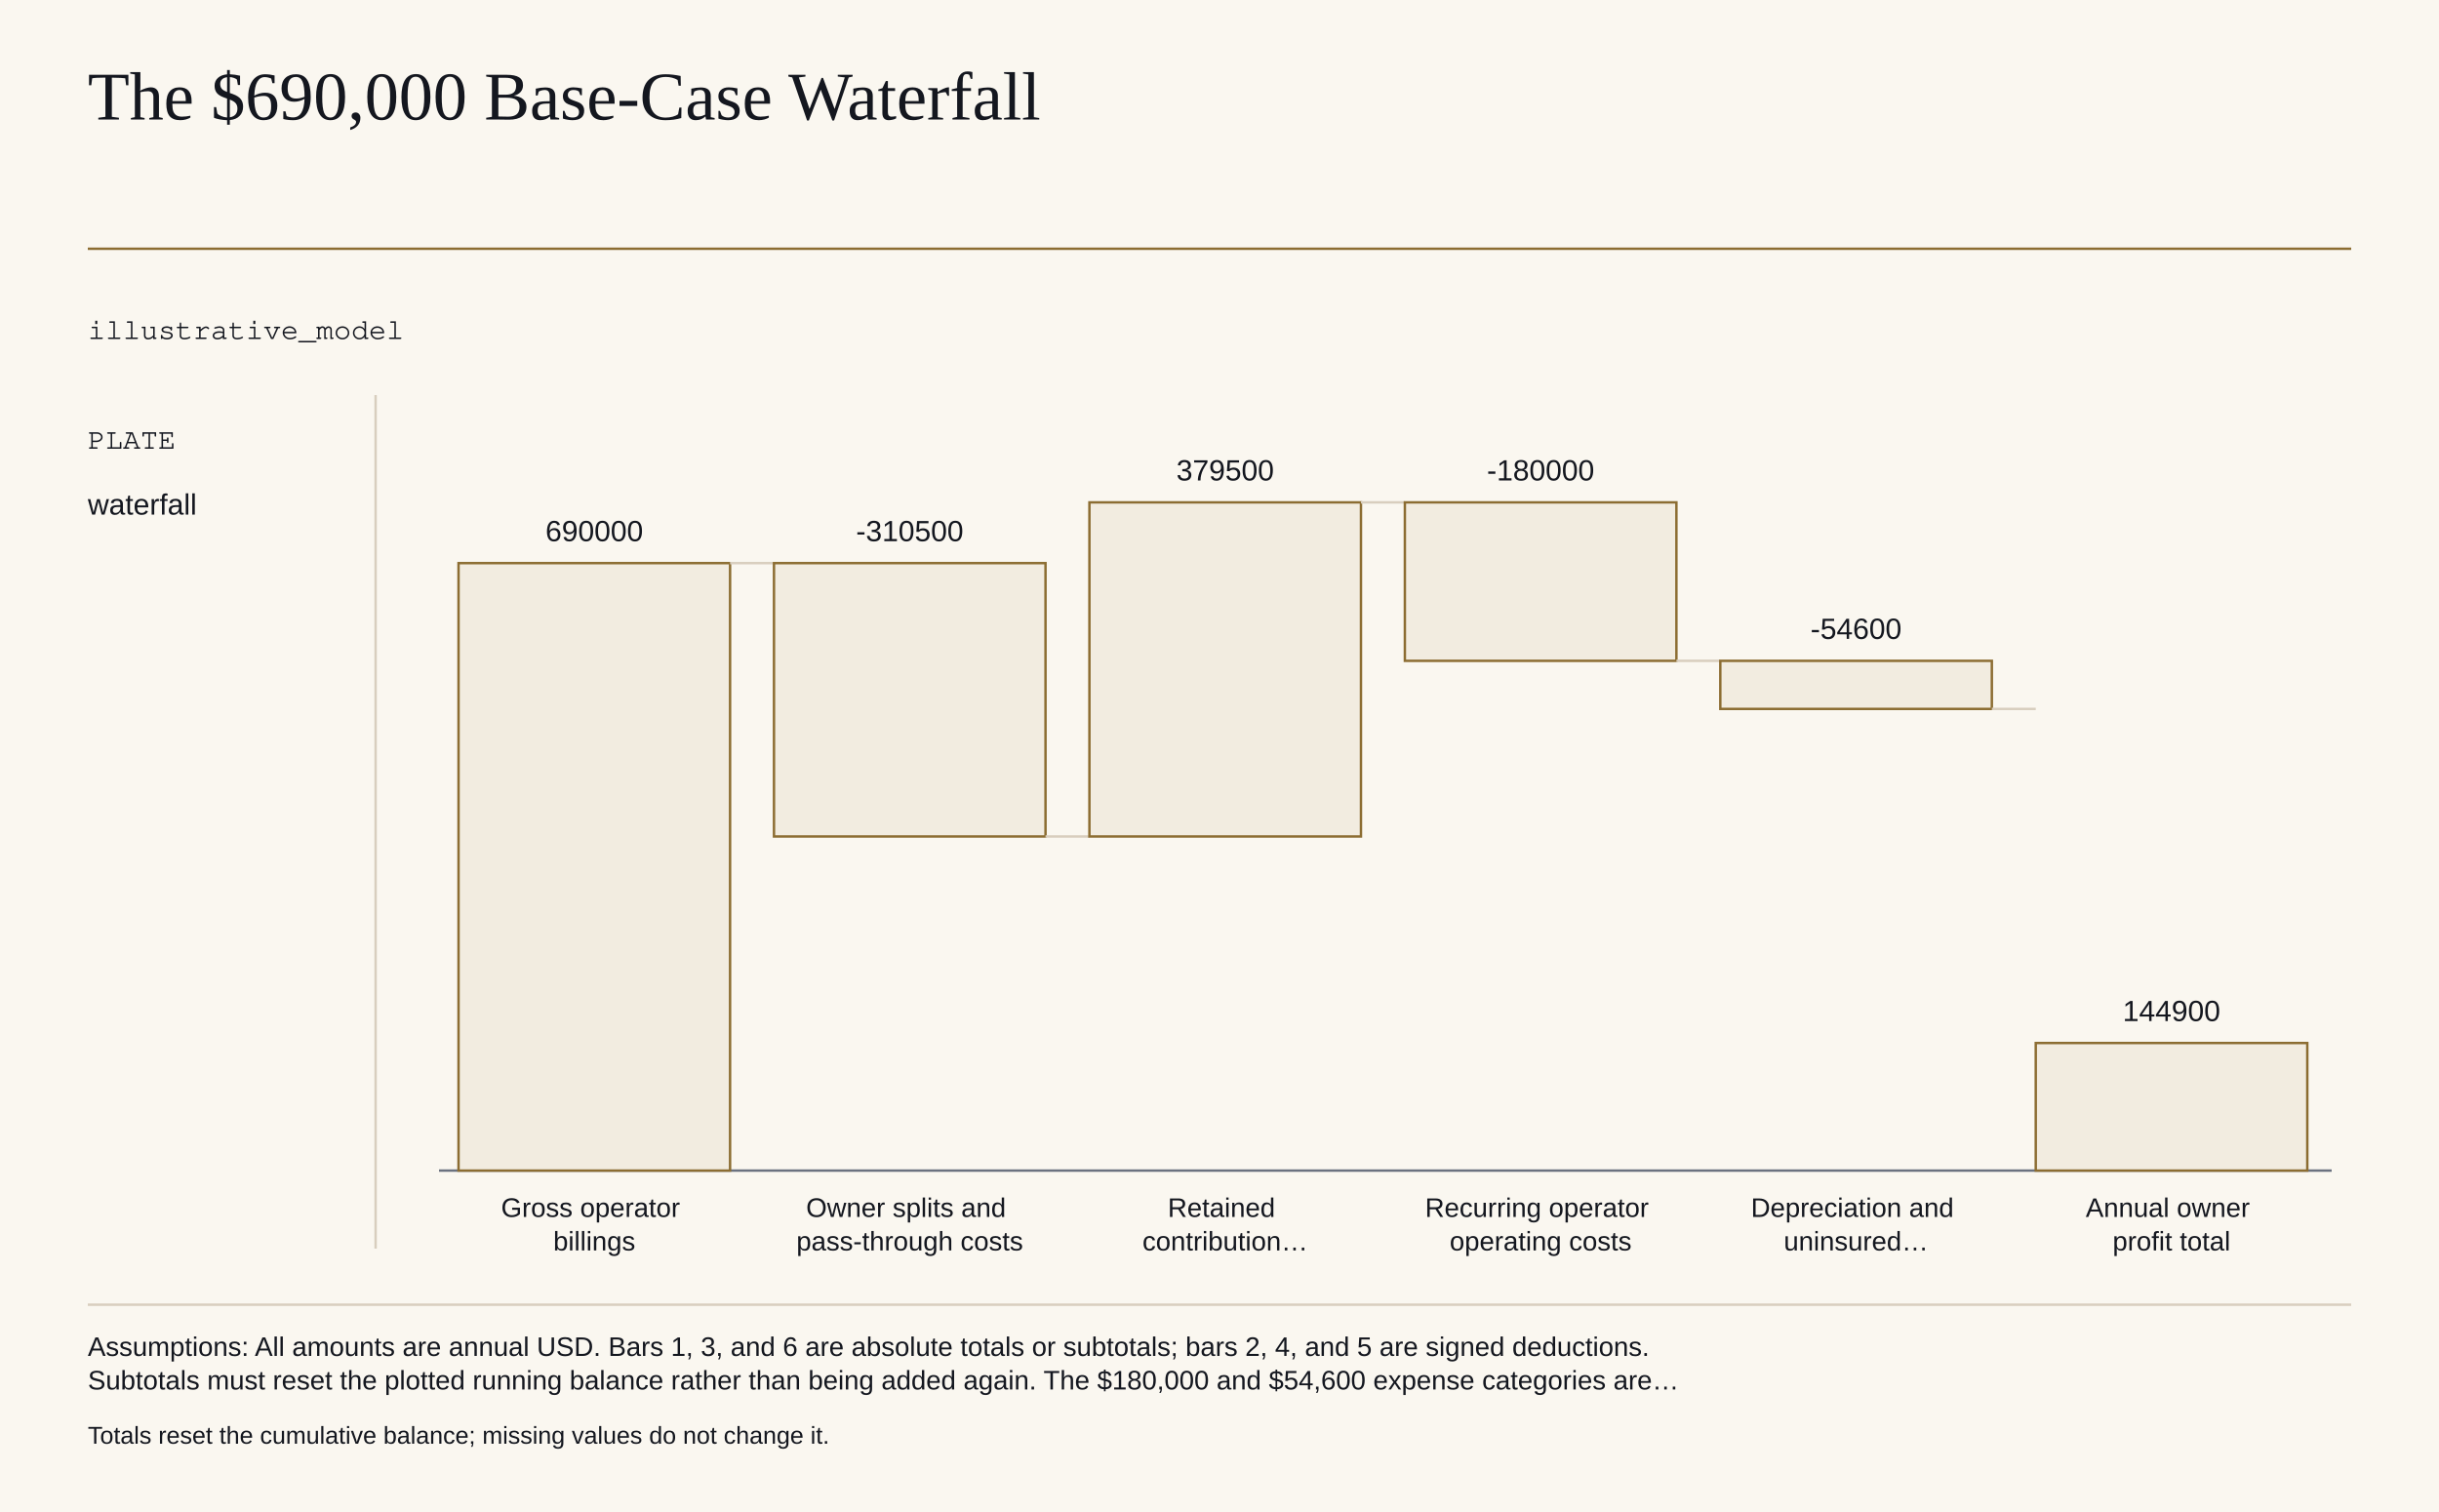
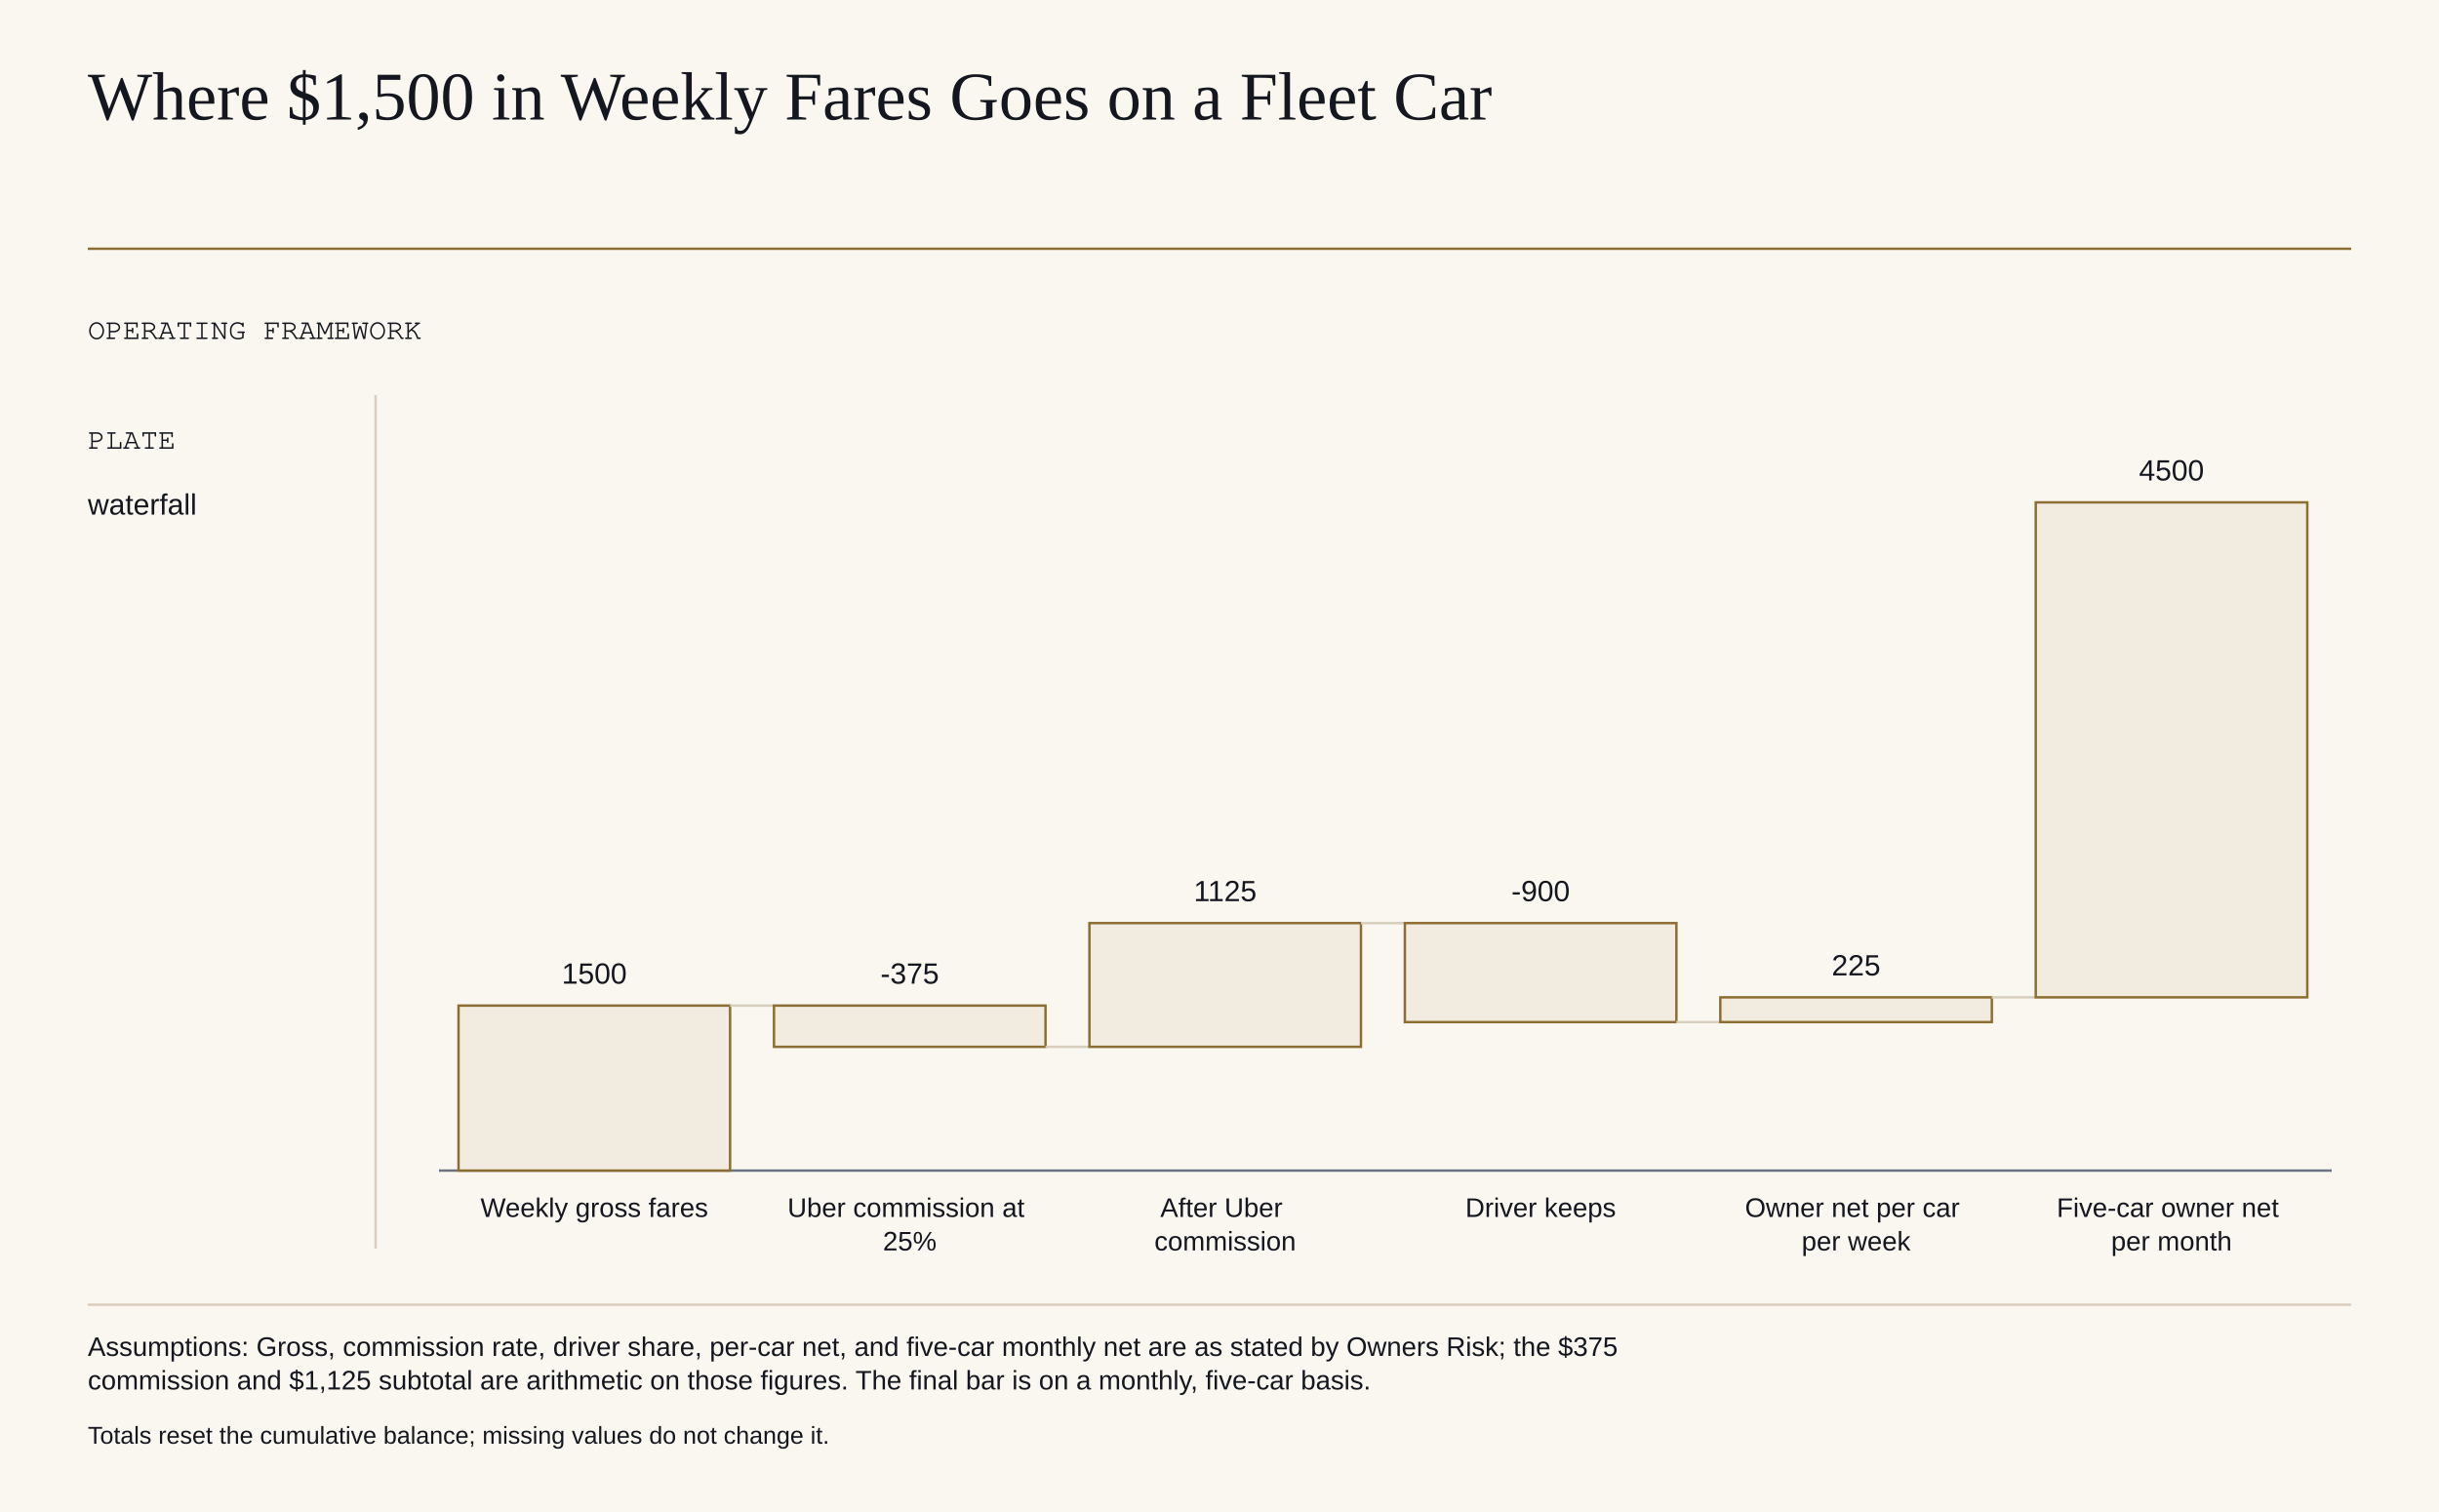
<svg xmlns="http://www.w3.org/2000/svg" viewBox="0 0 1000 620" role="img">
  <rect x="0" y="0" width="1000" height="620" fill="#FAF7F0" stroke="none" stroke-width="1" />
  <text x="36" y="49" font-family="Georgia, 'Times New Roman', serif" font-size="28" fill="#14171F" text-anchor="start" style="font-variant-numeric:tabular-nums">
-     <tspan x="36" dy="0">The $690,000 Base-Case Waterfall</tspan>
+     <tspan x="36" dy="0">Where $1,500 in Weekly Fares Goes on a Fleet Car</tspan>
  </text>
  <line x1="36" y1="102" x2="964" y2="102" stroke="#8C6D32" stroke-width="1" />
  <text x="36" y="139" font-family="Courier, monospace" font-size="12" fill="#14171F" text-anchor="start" style="font-variant-numeric:tabular-nums">
-     <tspan x="36" dy="0">illustrative_model</tspan>
+     <tspan x="36" dy="0">OPERATING FRAMEWORK</tspan>
  </text>
  <line x1="154" y1="162" x2="154" y2="512" stroke="#D8CEBE" stroke-width="1" />
  <text x="36" y="184" font-family="Courier, monospace" font-size="12" fill="#14171F" text-anchor="start" style="font-variant-numeric:tabular-nums">
    <tspan x="36" dy="0">PLATE</tspan>
  </text>
  <text x="36" y="211" font-family="Arial, Helvetica, sans-serif" font-size="12" fill="#14171F" text-anchor="start" style="font-variant-numeric:tabular-nums">
    <tspan x="36" dy="0">waterfall</tspan>
  </text>
  <line x1="180" y1="480.0" x2="956" y2="480.0" stroke="#6B7280" stroke-width="1" />
-   <rect x="188.0" y="230.909" width="111.333" height="249.091" fill="#F2ECE0" stroke="#8C6D32" stroke-width="1" />
-   <text x="243.667" y="221.909" font-family="Arial, Helvetica, sans-serif" font-size="12" fill="#14171F" text-anchor="middle" style="font-variant-numeric:tabular-nums">
-     <tspan x="243.667" dy="0">690000</tspan>
+   <rect x="188.0" y="412.346" width="111.333" height="67.654" fill="#F2ECE0" stroke="#8C6D32" stroke-width="1" />
+   <text x="243.667" y="403.346" font-family="Arial, Helvetica, sans-serif" font-size="12" fill="#14171F" text-anchor="middle" style="font-variant-numeric:tabular-nums">
+     <tspan x="243.667" dy="0">1500</tspan>
  </text>
  <text x="243.667" y="499" font-family="Arial, Helvetica, sans-serif" font-size="11" fill="#14171F" text-anchor="middle" style="font-variant-numeric:tabular-nums">
-     <tspan x="243.667" dy="0">Gross operator</tspan>
-     <tspan x="243.667" dy="13.75">billings</tspan>
+     <tspan x="243.667" dy="0">Weekly gross fares</tspan>
  </text>
-   <line x1="299.333" y1="230.909" x2="317.333" y2="230.909" stroke="#D8CEBE" stroke-width="1" />
-   <rect x="317.333" y="230.909" width="111.333" height="112.091" fill="#F2ECE0" stroke="#8C6D32" stroke-width="1" />
-   <text x="373" y="221.909" font-family="Arial, Helvetica, sans-serif" font-size="12" fill="#14171F" text-anchor="middle" style="font-variant-numeric:tabular-nums">
-     <tspan x="373" dy="0">-310500</tspan>
+   <line x1="299.333" y1="412.346" x2="317.333" y2="412.346" stroke="#D8CEBE" stroke-width="1" />
+   <rect x="317.333" y="412.346" width="111.333" height="16.914" fill="#F2ECE0" stroke="#8C6D32" stroke-width="1" />
+   <text x="373" y="403.346" font-family="Arial, Helvetica, sans-serif" font-size="12" fill="#14171F" text-anchor="middle" style="font-variant-numeric:tabular-nums">
+     <tspan x="373" dy="0">-375</tspan>
  </text>
  <text x="373" y="499" font-family="Arial, Helvetica, sans-serif" font-size="11" fill="#14171F" text-anchor="middle" style="font-variant-numeric:tabular-nums">
-     <tspan x="373" dy="0">Owner splits and</tspan>
-     <tspan x="373" dy="13.75">pass-through costs</tspan>
+     <tspan x="373" dy="0">Uber commission at</tspan>
+     <tspan x="373" dy="13.75">25%</tspan>
  </text>
-   <line x1="428.667" y1="343.0" x2="446.667" y2="343.0" stroke="#D8CEBE" stroke-width="1" />
-   <rect x="446.667" y="206.0" width="111.333" height="137.0" fill="#F2ECE0" stroke="#8C6D32" stroke-width="1" />
-   <text x="502.333" y="197.0" font-family="Arial, Helvetica, sans-serif" font-size="12" fill="#14171F" text-anchor="middle" style="font-variant-numeric:tabular-nums">
-     <tspan x="502.333" dy="0">379500</tspan>
+   <line x1="428.667" y1="429.259" x2="446.667" y2="429.259" stroke="#D8CEBE" stroke-width="1" />
+   <rect x="446.667" y="378.519" width="111.333" height="50.741" fill="#F2ECE0" stroke="#8C6D32" stroke-width="1" />
+   <text x="502.333" y="369.519" font-family="Arial, Helvetica, sans-serif" font-size="12" fill="#14171F" text-anchor="middle" style="font-variant-numeric:tabular-nums">
+     <tspan x="502.333" dy="0">1125</tspan>
  </text>
  <text x="502.333" y="499" font-family="Arial, Helvetica, sans-serif" font-size="11" fill="#14171F" text-anchor="middle" style="font-variant-numeric:tabular-nums">
-     <tspan x="502.333" dy="0">Retained</tspan>
-     <tspan x="502.333" dy="13.75">contribution…</tspan>
+     <tspan x="502.333" dy="0">After Uber</tspan>
+     <tspan x="502.333" dy="13.75">commission</tspan>
  </text>
-   <line x1="558.0" y1="206.0" x2="576.0" y2="206.0" stroke="#D8CEBE" stroke-width="1" />
-   <rect x="576.0" y="206.0" width="111.333" height="64.98" fill="#F2ECE0" stroke="#8C6D32" stroke-width="1" />
-   <text x="631.667" y="197.0" font-family="Arial, Helvetica, sans-serif" font-size="12" fill="#14171F" text-anchor="middle" style="font-variant-numeric:tabular-nums">
-     <tspan x="631.667" dy="0">-180000</tspan>
+   <line x1="558.0" y1="378.519" x2="576.0" y2="378.519" stroke="#D8CEBE" stroke-width="1" />
+   <rect x="576.0" y="378.519" width="111.333" height="40.593" fill="#F2ECE0" stroke="#8C6D32" stroke-width="1" />
+   <text x="631.667" y="369.519" font-family="Arial, Helvetica, sans-serif" font-size="12" fill="#14171F" text-anchor="middle" style="font-variant-numeric:tabular-nums">
+     <tspan x="631.667" dy="0">-900</tspan>
  </text>
  <text x="631.667" y="499" font-family="Arial, Helvetica, sans-serif" font-size="11" fill="#14171F" text-anchor="middle" style="font-variant-numeric:tabular-nums">
-     <tspan x="631.667" dy="0">Recurring operator</tspan>
-     <tspan x="631.667" dy="13.75">operating costs</tspan>
+     <tspan x="631.667" dy="0">Driver keeps</tspan>
  </text>
-   <line x1="687.333" y1="270.98" x2="705.333" y2="270.98" stroke="#D8CEBE" stroke-width="1" />
-   <rect x="705.333" y="270.98" width="111.333" height="19.711" fill="#F2ECE0" stroke="#8C6D32" stroke-width="1" />
-   <text x="761.0" y="261.98" font-family="Arial, Helvetica, sans-serif" font-size="12" fill="#14171F" text-anchor="middle" style="font-variant-numeric:tabular-nums">
-     <tspan x="761.0" dy="0">-54600</tspan>
+   <line x1="687.333" y1="419.111" x2="705.333" y2="419.111" stroke="#D8CEBE" stroke-width="1" />
+   <rect x="705.333" y="408.963" width="111.333" height="10.148" fill="#F2ECE0" stroke="#8C6D32" stroke-width="1" />
+   <text x="761.0" y="399.963" font-family="Arial, Helvetica, sans-serif" font-size="12" fill="#14171F" text-anchor="middle" style="font-variant-numeric:tabular-nums">
+     <tspan x="761.0" dy="0">225</tspan>
  </text>
  <text x="761.0" y="499" font-family="Arial, Helvetica, sans-serif" font-size="11" fill="#14171F" text-anchor="middle" style="font-variant-numeric:tabular-nums">
-     <tspan x="761.0" dy="0">Depreciation and</tspan>
-     <tspan x="761.0" dy="13.75">uninsured…</tspan>
+     <tspan x="761.0" dy="0">Owner net per car</tspan>
+     <tspan x="761.0" dy="13.75">per week</tspan>
  </text>
-   <line x1="816.667" y1="290.691" x2="834.667" y2="290.691" stroke="#D8CEBE" stroke-width="1" />
-   <rect x="834.667" y="427.691" width="111.333" height="52.309" fill="#F2ECE0" stroke="#8C6D32" stroke-width="1" />
-   <text x="890.333" y="418.691" font-family="Arial, Helvetica, sans-serif" font-size="12" fill="#14171F" text-anchor="middle" style="font-variant-numeric:tabular-nums">
-     <tspan x="890.333" dy="0">144900</tspan>
+   <line x1="816.667" y1="408.963" x2="834.667" y2="408.963" stroke="#D8CEBE" stroke-width="1" />
+   <rect x="834.667" y="206.0" width="111.333" height="202.963" fill="#F2ECE0" stroke="#8C6D32" stroke-width="1" />
+   <text x="890.333" y="197.0" font-family="Arial, Helvetica, sans-serif" font-size="12" fill="#14171F" text-anchor="middle" style="font-variant-numeric:tabular-nums">
+     <tspan x="890.333" dy="0">4500</tspan>
  </text>
  <text x="890.333" y="499" font-family="Arial, Helvetica, sans-serif" font-size="11" fill="#14171F" text-anchor="middle" style="font-variant-numeric:tabular-nums">
-     <tspan x="890.333" dy="0">Annual owner</tspan>
-     <tspan x="890.333" dy="13.75">profit total</tspan>
+     <tspan x="890.333" dy="0">Five-car owner net</tspan>
+     <tspan x="890.333" dy="13.75">per month</tspan>
  </text>
  <line x1="36" y1="535" x2="964" y2="535" stroke="#D8CEBE" stroke-width="1" />
  <text x="36" y="556" font-family="Arial, Helvetica, sans-serif" font-size="11" fill="#14171F" text-anchor="start" style="font-variant-numeric:tabular-nums">
-     <tspan x="36" dy="0">Assumptions: All amounts are annual USD. Bars 1, 3, and 6 are absolute totals or subtotals; bars 2, 4, and 5 are signed deductions.</tspan>
-     <tspan x="36" dy="13.75">Subtotals must reset the plotted running balance rather than being added again. The $180,000 and $54,600 expense categories are…</tspan>
+     <tspan x="36" dy="0">Assumptions: Gross, commission rate, driver share, per-car net, and five-car monthly net are as stated by Owners Risk; the $375</tspan>
+     <tspan x="36" dy="13.75">commission and $1,125 subtotal are arithmetic on those figures. The final bar is on a monthly, five-car basis.</tspan>
  </text>
  <text x="36" y="592" font-family="Arial, Helvetica, sans-serif" font-size="10" fill="#14171F" text-anchor="start" style="font-variant-numeric:tabular-nums">
    <tspan x="36" dy="0">Totals reset the cumulative balance; missing values do not change it.</tspan>
  </text>
</svg>
